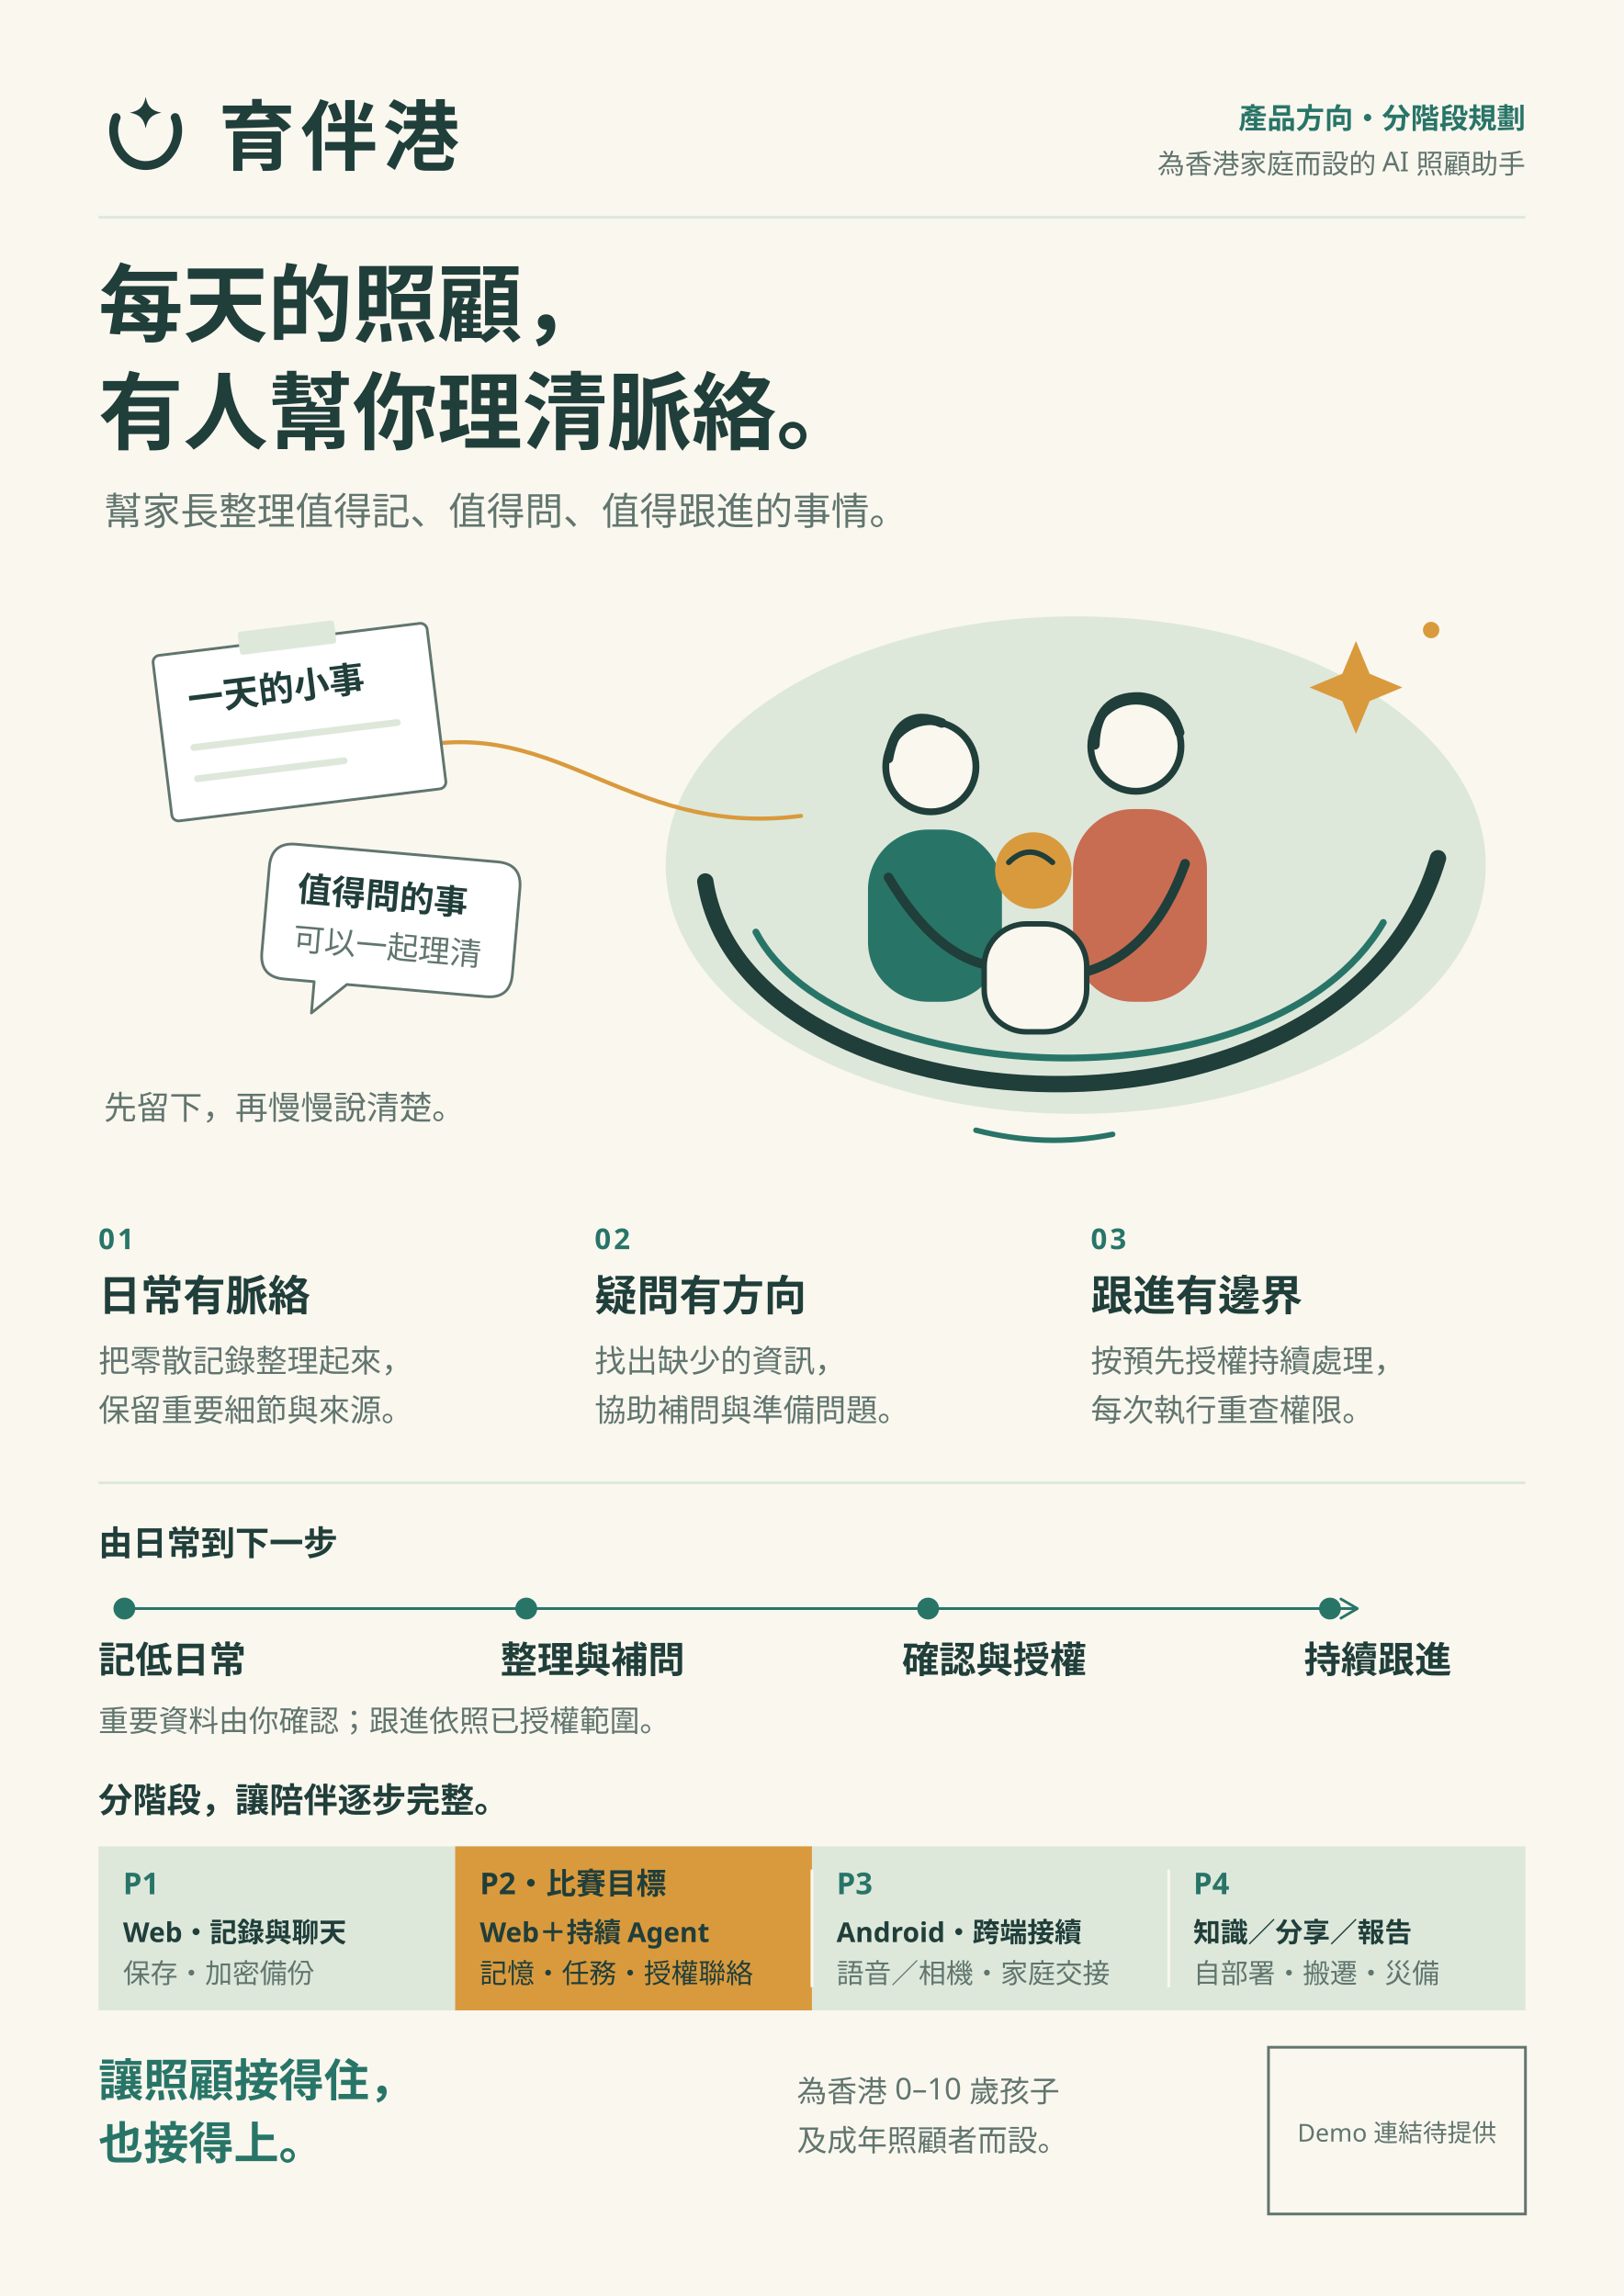
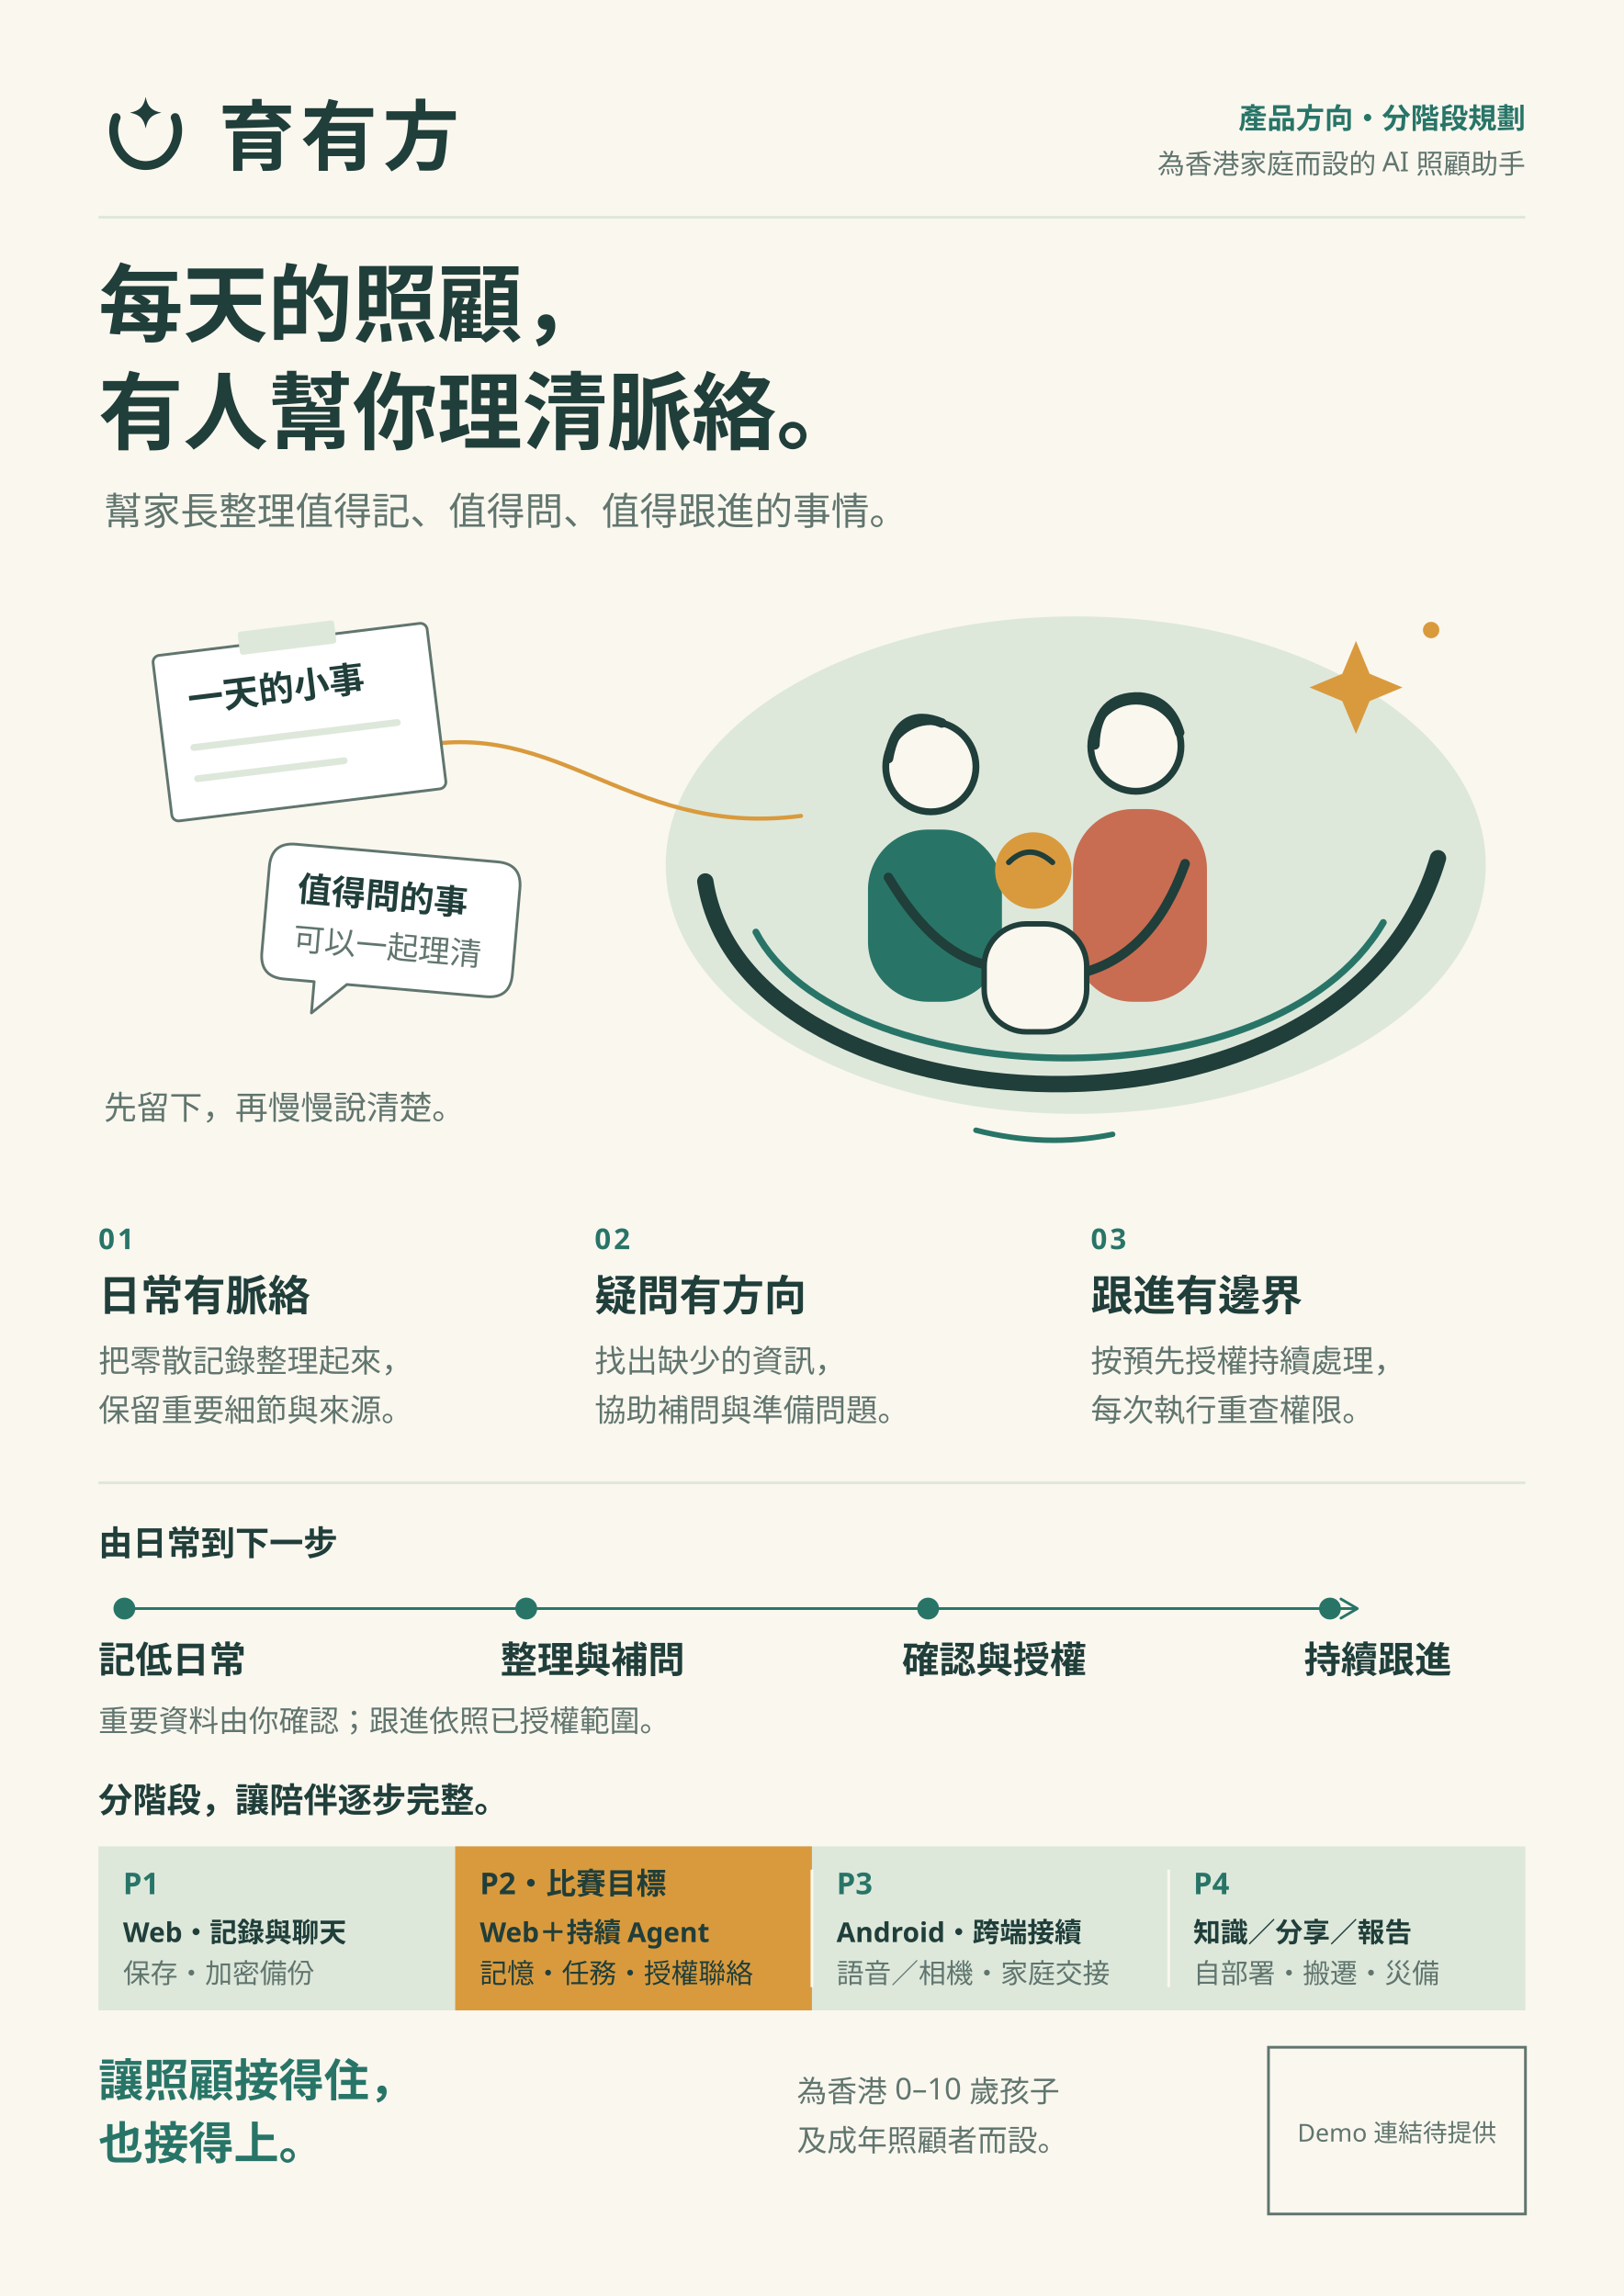
<svg xmlns="http://www.w3.org/2000/svg" width="297mm" height="420mm" viewBox="0 0 1188 1680" role="img" aria-labelledby="title desc">
  <rect width="1188" height="1680" fill="#FAF7EF" />
  <g font-family="Microsoft JhengHei, PingFang TC, Noto Sans TC, sans-serif" fill="#203E3A">
    <g id="masthead">
      <g id="brand-symbol" transform="translate(72 63) scale(0.72)" color="#203E3A">
        <path d="M18 32C12 46 17 64 29 74C40 83 56 83 67 74C79 64 84 46 78 32" fill="none" stroke="currentColor" stroke-width="9" stroke-linecap="round" />
        <path d="M48 11C50 21 54 25 64 27C54 29 50 33 48 43C46 33 42 29 32 27C42 25 46 21 48 11Z" fill="currentColor" />
      </g>
-       <text id="brand-name" x="160" y="120" font-size="56" font-weight="700" letter-spacing="4">育伴港</text>
+       <text id="brand-name" x="160" y="120" font-size="56" font-weight="700" letter-spacing="4">育有方</text>
      <text x="1116" y="94" text-anchor="end" fill="#287568" font-size="21" font-weight="700">產品方向・分階段規劃</text>
      <text x="1116" y="127" text-anchor="end" fill="#60756E" font-size="20">為香港家庭而設的 AI 照顧助手</text>
      <line x1="72" y1="159" x2="1116" y2="159" stroke="#DDE8DB" stroke-width="2" />
    </g>
    <g id="core-positioning">
      <text id="headline" x="72" y="245" font-size="62" font-weight="700">每天的照顧，</text>
      <text x="72" y="324" font-size="62" font-weight="700">有人幫你理清脈絡。</text>
      <text id="positioning" x="76" y="384" fill="#60756E" font-size="28">幫家長整理值得記、值得問、值得跟進的事情。</text>
    </g>
    <g id="harbour-family-visual">
      <ellipse cx="787" cy="633" rx="300" ry="182" fill="#DDE8DB" />
      <path d="M286 551 C404 515 454 614 586 597" fill="none" stroke="#D99A3D" stroke-width="3" stroke-linecap="round" />
      <g id="daily-note" transform="rotate(-7 214 528)">
        <rect x="118" y="468" width="202" height="122" rx="5" fill="#FFFFFF" stroke="#60756E" stroke-width="2" />
        <rect x="182" y="458" width="71" height="17" rx="2" fill="#DDE8DB" />
        <text x="140" y="512" font-size="26" font-weight="700">一天的小事</text>
        <line x1="140" y1="538" x2="290" y2="538" stroke="#DDE8DB" stroke-width="5" stroke-linecap="round" />
        <line x1="140" y1="561" x2="248" y2="561" stroke="#DDE8DB" stroke-width="5" stroke-linecap="round" />
      </g>
      <g id="question-note" transform="rotate(5 297 685)">
        <path d="M211 625 H359 Q377 625 377 643 V706 Q377 724 359 724 H257 L233 747 V724 H211 Q193 724 193 706 V643 Q193 625 211 625Z" fill="#FFFFFF" stroke="#60756E" stroke-width="2" stroke-linejoin="round" />
        <text x="215" y="666" font-size="25" font-weight="700">值得問的事</text>
        <text x="215" y="702" fill="#60756E" font-size="23">可以一起理清</text>
      </g>
      <g id="caregivers">
        <circle cx="681" cy="561" r="33" fill="#FAF7EF" stroke="#203E3A" stroke-width="5" />
        <path d="M650 555 Q657 516 689 529" fill="none" stroke="#203E3A" stroke-width="7" stroke-linecap="round" />
        <rect x="635" y="607" width="98" height="126" rx="44" fill="#287568" />
        <circle cx="831" cy="546" r="33" fill="#FAF7EF" stroke="#203E3A" stroke-width="5" />
        <path d="M801 545 Q802 509 834 510 Q856 512 863 536" fill="none" stroke="#203E3A" stroke-width="7" stroke-linecap="round" />
        <rect x="785" y="592" width="98" height="141" rx="44" fill="#C86D52" />
        <path d="M650 642 Q685 701 727 707 M867 632 Q843 699 791 712" fill="none" stroke="#203E3A" stroke-width="7" stroke-linecap="round" />
      </g>
      <g id="child">
        <circle cx="756" cy="637" r="28" fill="#D99A3D" />
        <rect x="720" y="676" width="75" height="79" rx="31" fill="#FAF7EF" stroke="#203E3A" stroke-width="4" />
        <path d="M738 631 Q753 616 770 631" fill="none" stroke="#203E3A" stroke-width="4" stroke-linecap="round" />
      </g>
      <g id="harbour-embrace" fill="none" stroke-linecap="round">
        <path d="M516 645 C545 832 984 859 1052 628" stroke="#203E3A" stroke-width="12" />
        <path d="M553 682 C613 797 930 815 1012 675" stroke="#287568" stroke-width="5" />
        <path d="M714 827 Q765 840 814 830" stroke="#287568" stroke-width="4" />
      </g>
      <g id="guiding-light">
        <path d="M992 469 1002 493 1026 503 1002 513 992 537 982 513 958 503 982 493Z" fill="#D99A3D" />
        <circle cx="1047" cy="461" r="6" fill="#D99A3D" />
      </g>
      <text x="76" y="819" fill="#60756E" font-size="24">先留下，再慢慢說清楚。</text>
    </g>
    <g id="three-values">
      <g id="value-record">
        <text x="72" y="914" fill="#287568" font-size="21" font-weight="700" letter-spacing="2">01</text>
        <text x="72" y="959" font-size="31" font-weight="700">日常有脈絡</text>
        <text x="72" y="1004" fill="#60756E" font-size="23">把零散記錄整理起來，</text>
        <text x="72" y="1040" fill="#60756E" font-size="23">保留重要細節與來源。</text>
      </g>
      <g id="value-clarify">
        <text x="435" y="914" fill="#287568" font-size="21" font-weight="700" letter-spacing="2">02</text>
        <text x="435" y="959" font-size="31" font-weight="700">疑問有方向</text>
        <text x="435" y="1004" fill="#60756E" font-size="23">找出缺少的資訊，</text>
        <text x="435" y="1040" fill="#60756E" font-size="23">協助補問與準備問題。</text>
      </g>
      <g id="value-follow-up">
        <text x="798" y="914" fill="#287568" font-size="21" font-weight="700" letter-spacing="2">03</text>
        <text x="798" y="959" font-size="31" font-weight="700">跟進有邊界</text>
        <text x="798" y="1004" fill="#60756E" font-size="23">按預先授權持續處理，</text>
        <text x="798" y="1040" fill="#60756E" font-size="23">每次執行重查權限。</text>
      </g>
      <line x1="72" y1="1085" x2="1116" y2="1085" stroke="#DDE8DB" stroke-width="2" />
    </g>
    <g id="simple-process">
      <text x="72" y="1138" font-size="25" font-weight="700">由日常到下一步</text>
      <line x1="91" y1="1177" x2="993" y2="1177" stroke="#287568" stroke-width="2" />
      <path d="M981 1170 993 1177 981 1184" fill="none" stroke="#287568" stroke-width="2" stroke-linecap="round" stroke-linejoin="round" />
      <g fill="#287568">
        <circle cx="91" cy="1177" r="8" />
        <circle cx="385" cy="1177" r="8" />
        <circle cx="679" cy="1177" r="8" />
        <circle cx="973" cy="1177" r="8" />
      </g>
      <text x="72" y="1224" font-size="27" font-weight="700">記低日常</text>
      <text x="366" y="1224" font-size="27" font-weight="700">整理與補問</text>
      <text x="660" y="1224" font-size="27" font-weight="700">確認與授權</text>
      <text x="954" y="1224" font-size="27" font-weight="700">持續跟進</text>
      <text x="72" y="1267" fill="#60756E" font-size="22">重要資料由你確認；跟進依照已授權範圍。</text>
    </g>
    <g id="phase-roadmap">
      <text x="72" y="1326" font-size="25" font-weight="700">分階段，讓陪伴逐步完整。</text>
      <rect x="72" y="1351" width="1044" height="120" fill="#DDE8DB" />
      <rect x="333" y="1351" width="261" height="120" fill="#D99A3D" />
      <line x1="594" y1="1368" x2="594" y2="1454" stroke="#FAF7EF" stroke-width="2" />
      <line x1="855" y1="1368" x2="855" y2="1454" stroke="#FAF7EF" stroke-width="2" />
      <g id="phase-p1">
        <text x="90" y="1386" fill="#287568" font-size="22" font-weight="700">P1</text>
        <text x="90" y="1421" font-size="20" font-weight="700">Web・記錄與聊天</text>
        <text x="90" y="1451" fill="#60756E" font-size="20">保存・加密備份</text>
      </g>
      <g id="phase-p2">
        <text x="351" y="1386" font-size="22" font-weight="700">P2・比賽目標</text>
        <text x="351" y="1421" font-size="20" font-weight="700">Web＋持續 Agent</text>
        <text x="351" y="1451" font-size="20">記憶・任務・授權聯絡</text>
      </g>
      <g id="phase-p3">
        <text x="612" y="1386" fill="#287568" font-size="22" font-weight="700">P3</text>
        <text x="612" y="1421" font-size="20" font-weight="700">Android・跨端接續</text>
        <text x="612" y="1451" fill="#60756E" font-size="20">語音／相機・家庭交接</text>
      </g>
      <g id="phase-p4">
        <text x="873" y="1386" fill="#287568" font-size="22" font-weight="700">P4</text>
        <text x="873" y="1421" font-size="20" font-weight="700">知識／分享／報告</text>
        <text x="873" y="1451" fill="#60756E" font-size="20">自部署・搬遷・災備</text>
      </g>
    </g>
    <g id="closing-and-demo">
      <text x="72" y="1534" fill="#287568" font-size="33" font-weight="700">讓照顧接得住，</text>
      <text x="72" y="1580" fill="#287568" font-size="33" font-weight="700">也接得上。</text>
      <text x="583" y="1538" fill="#60756E" font-size="22">為香港 0–10 歲孩子</text>
      <text x="583" y="1574" fill="#60756E" font-size="22">及成年照顧者而設。</text>
      <g id="demo-placeholder">
        <rect x="928" y="1498" width="188" height="122" fill="none" stroke="#60756E" stroke-width="2" />
        <text id="demo-link-label" x="1022" y="1567" text-anchor="middle" fill="#60756E" font-size="18">Demo 連結待提供</text>
      </g>
    </g>
  </g>
</svg>
